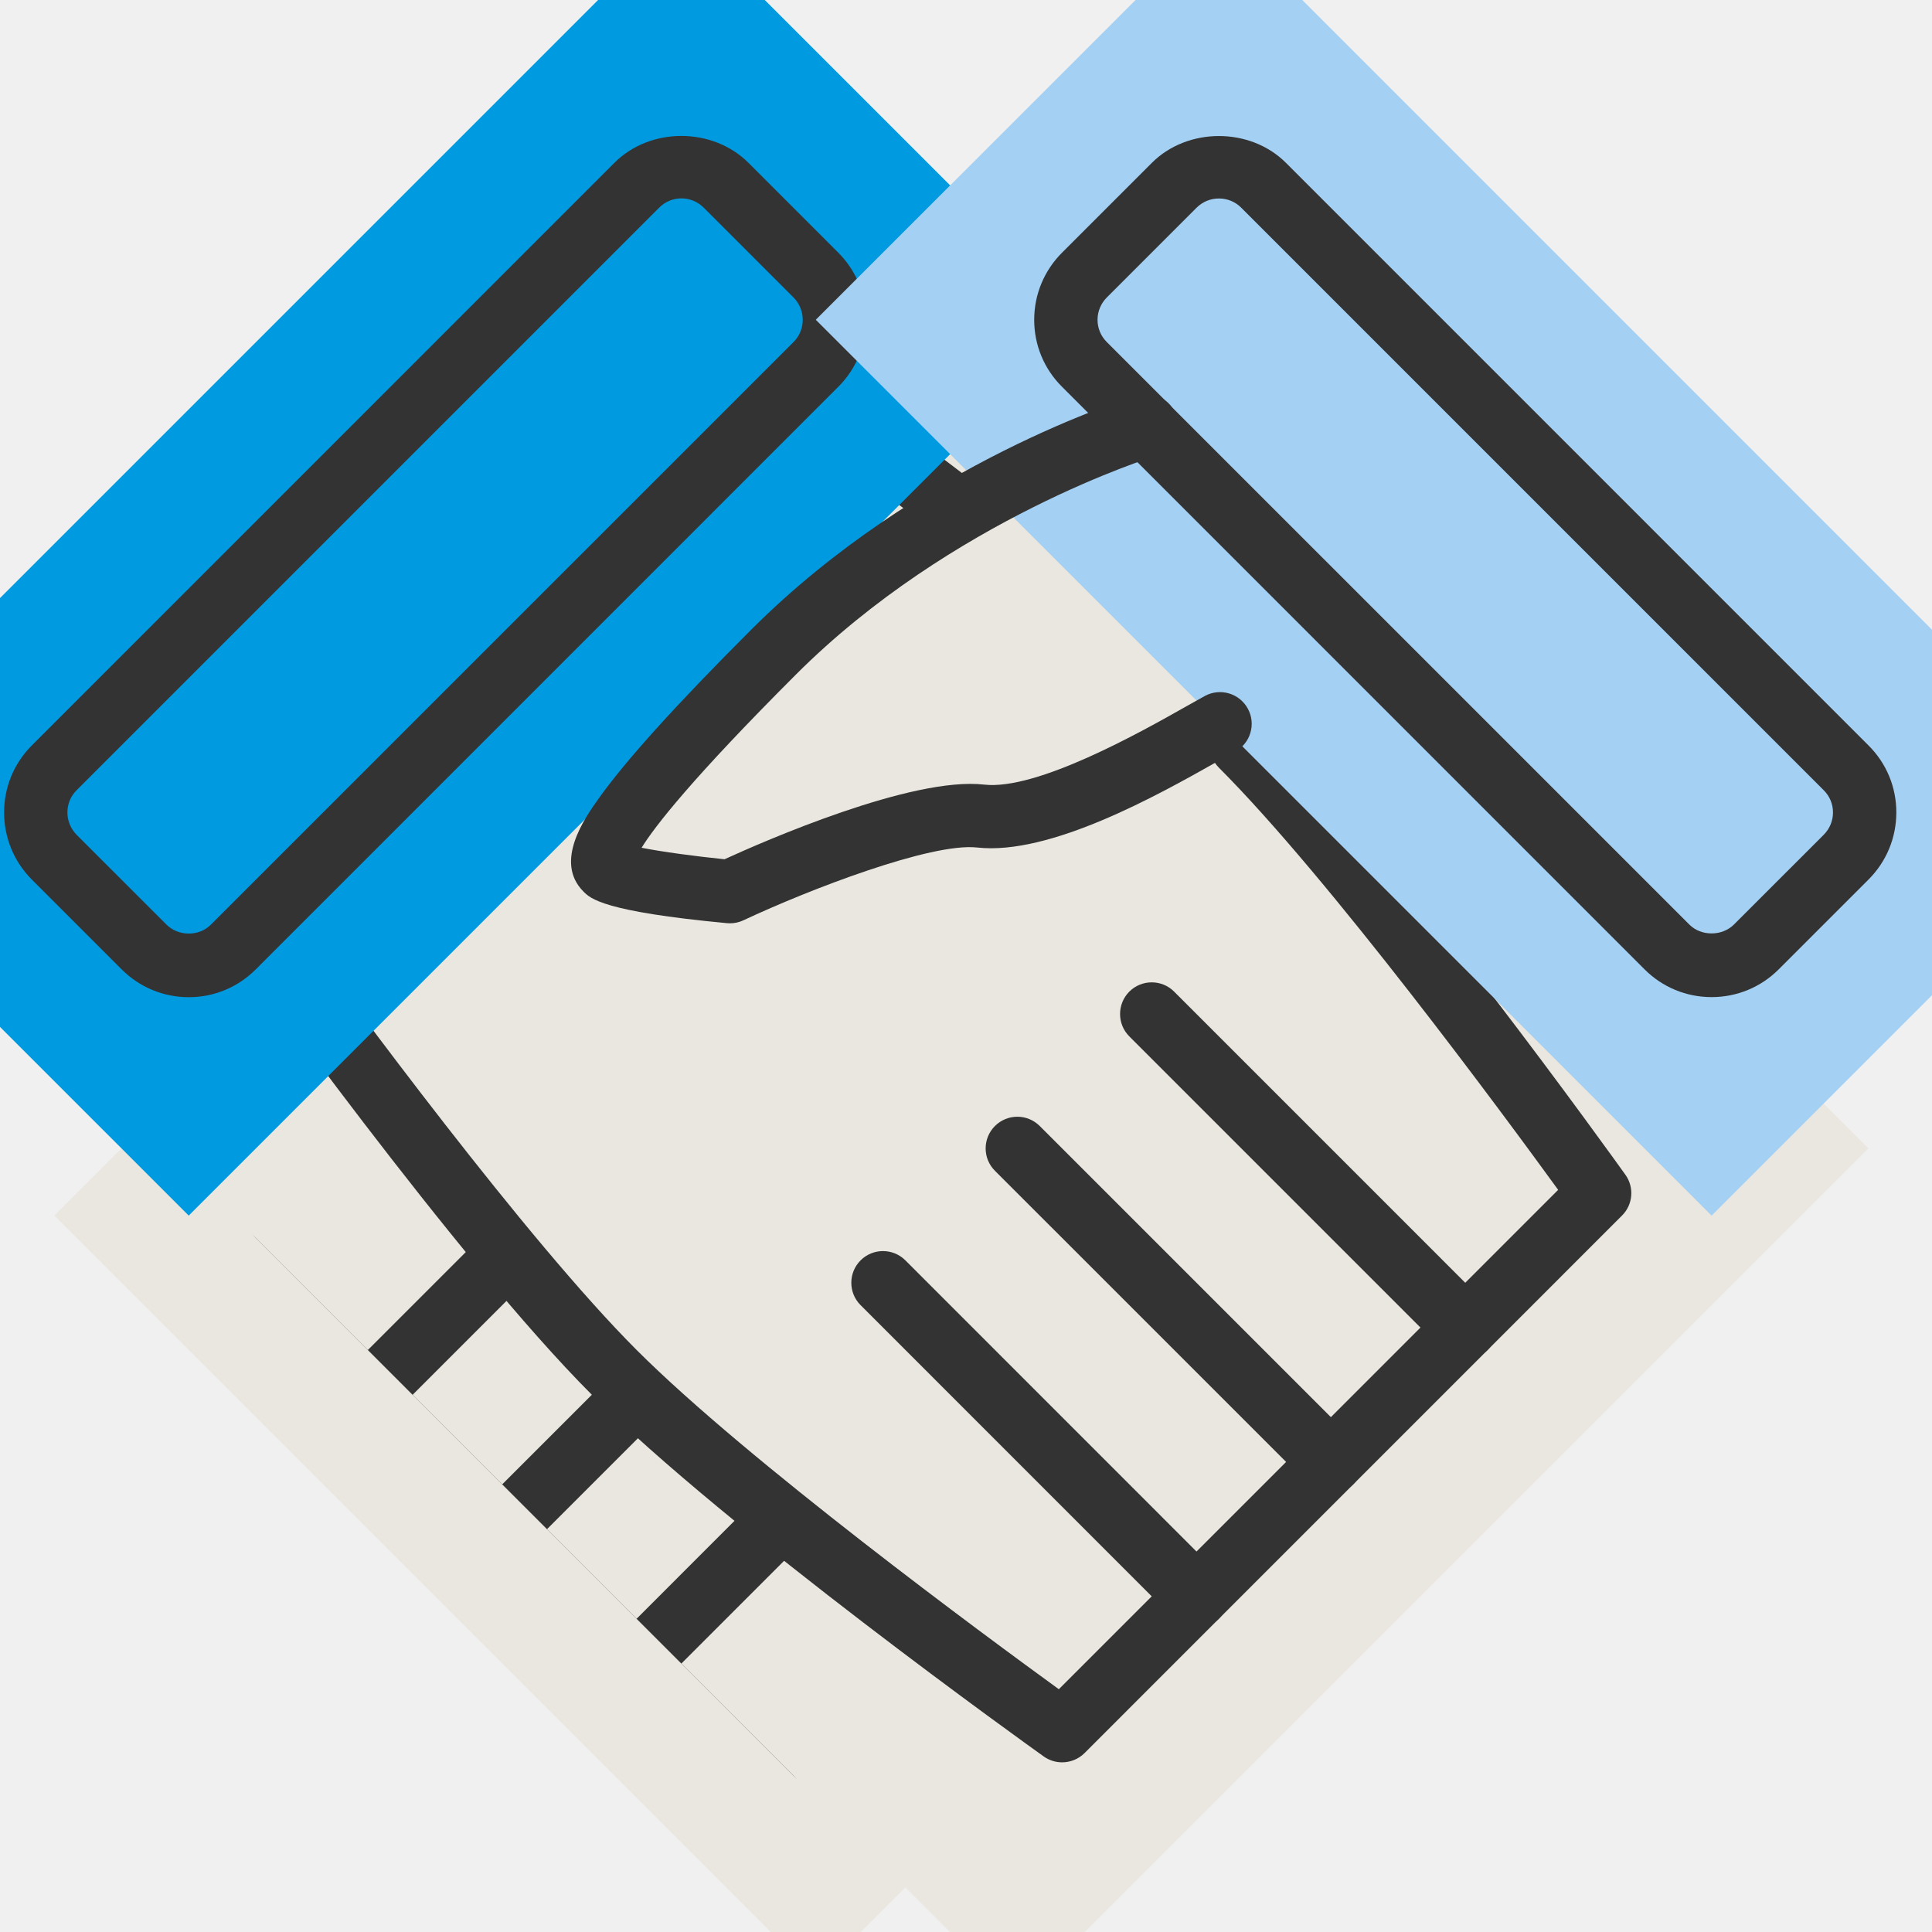
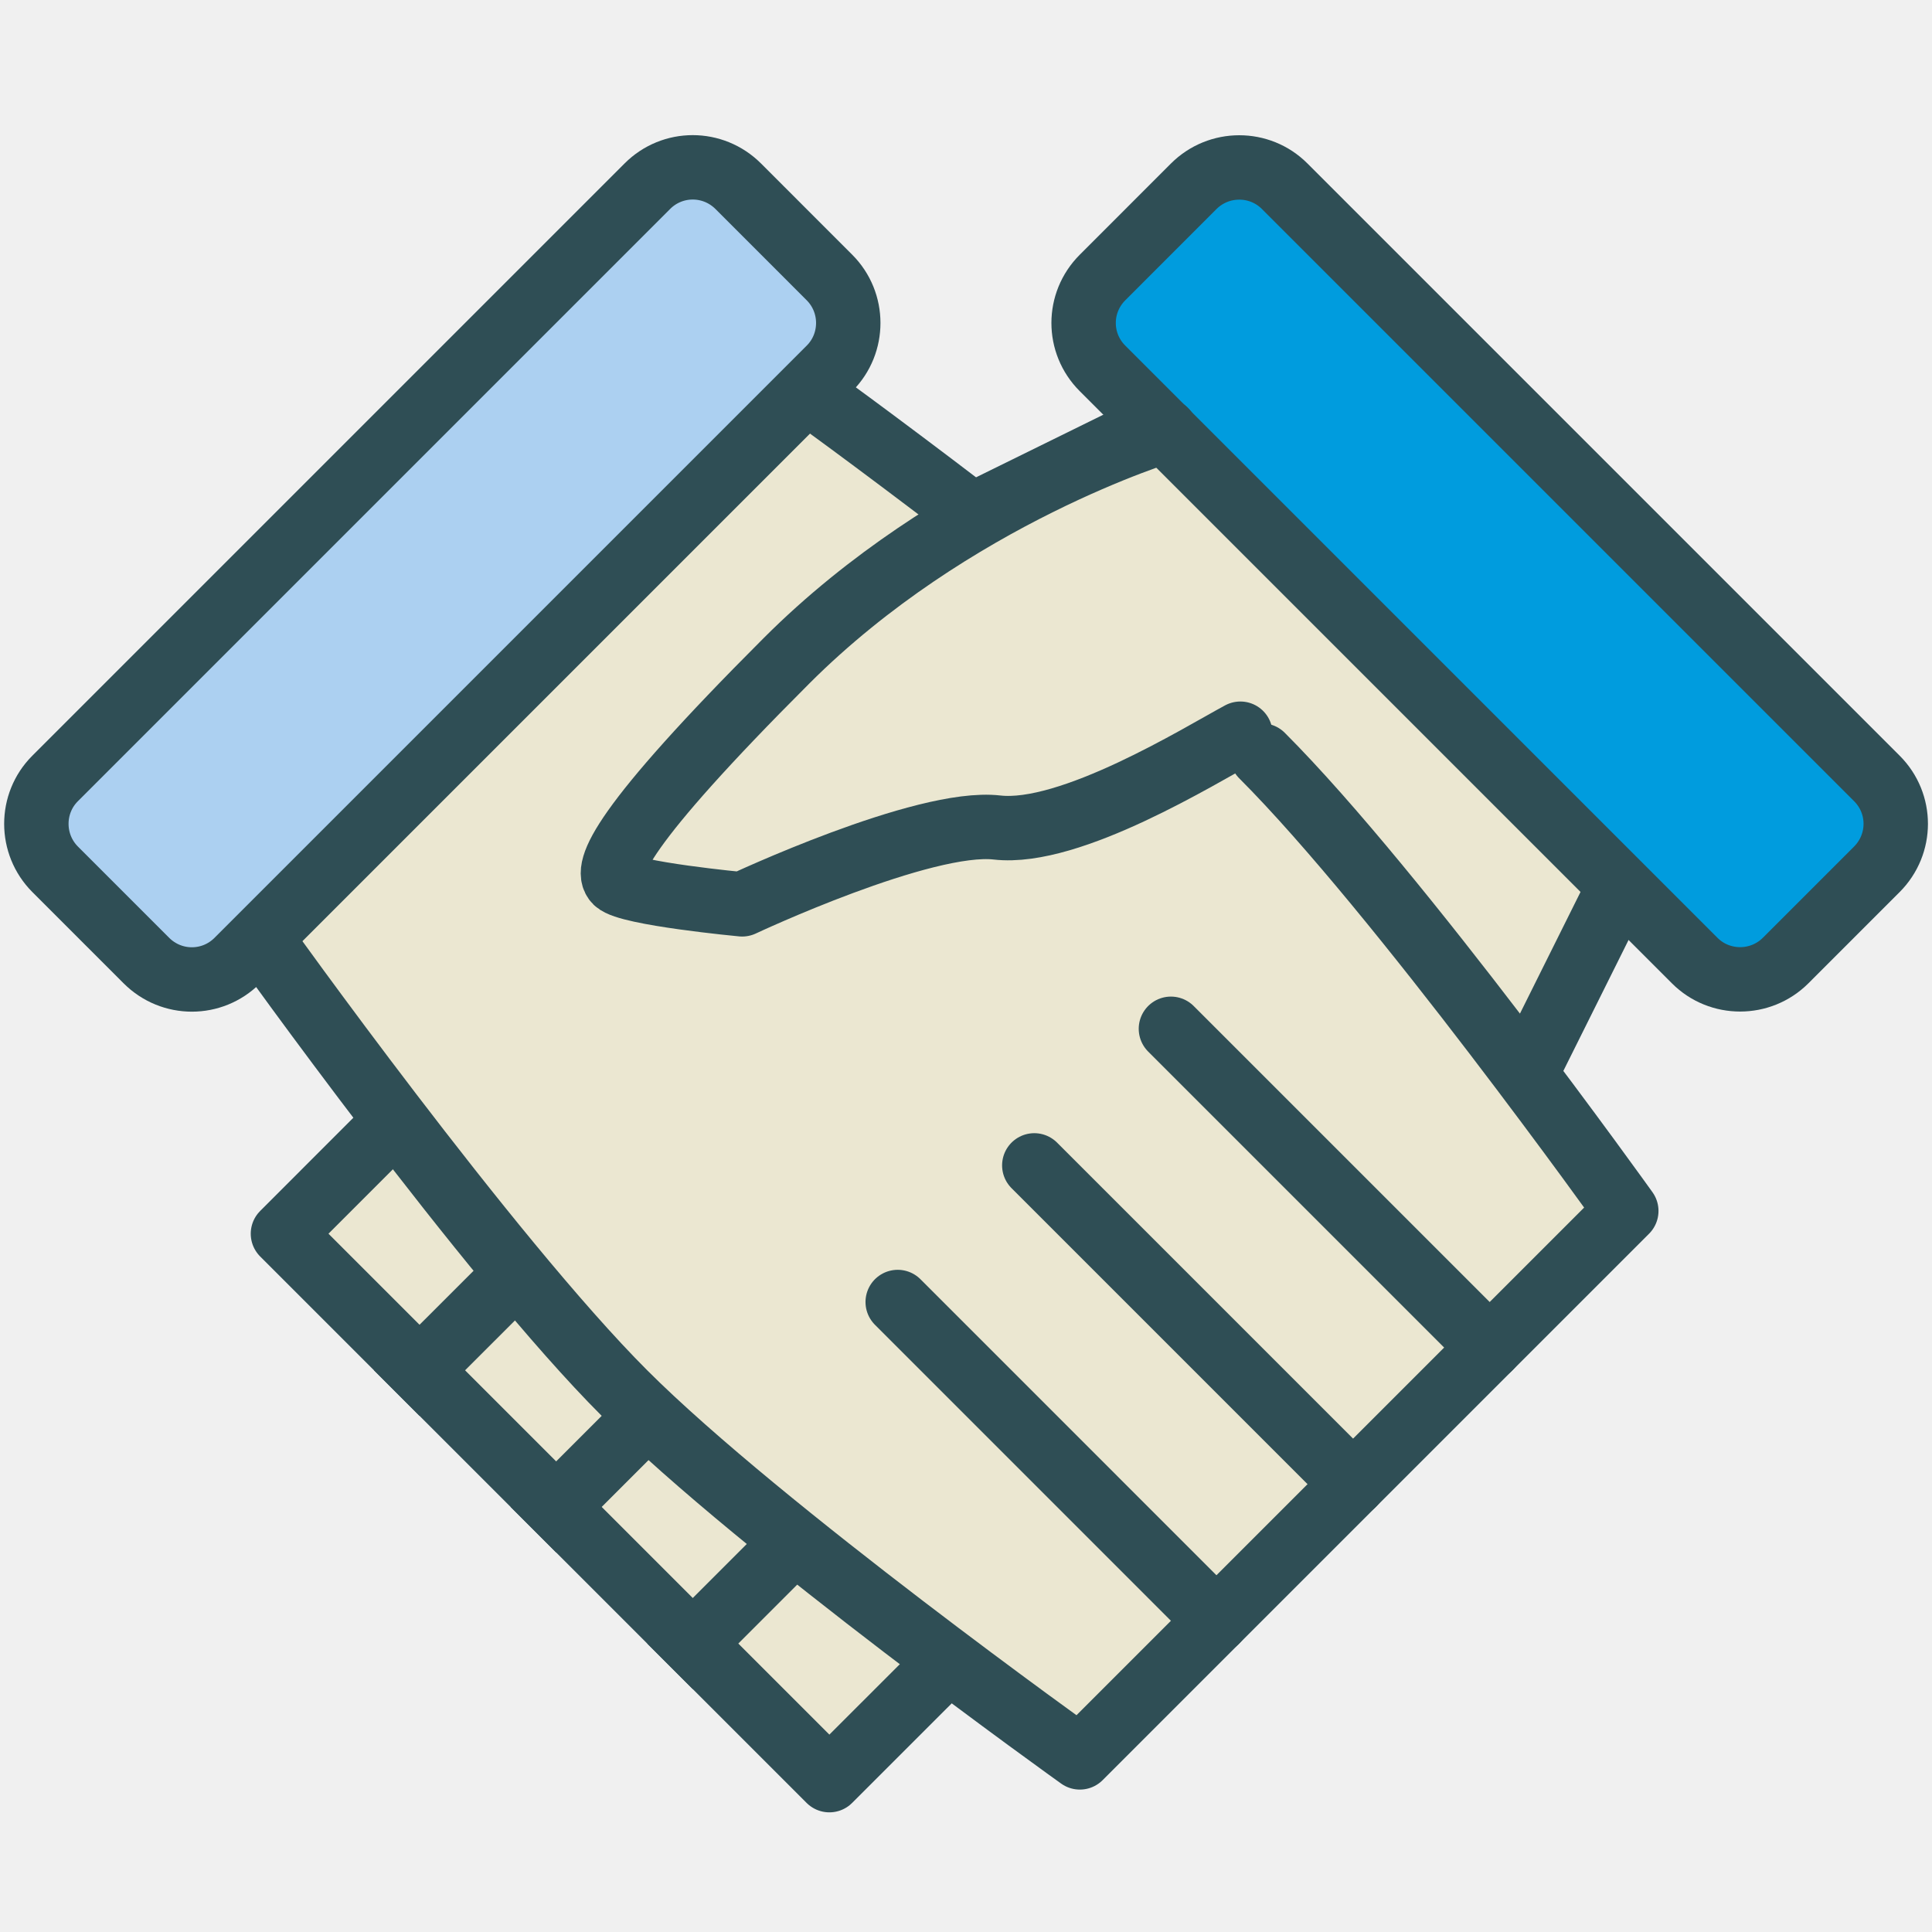
<svg xmlns="http://www.w3.org/2000/svg" xmlns:xlink="http://www.w3.org/1999/xlink" width="60px" height="60px" viewBox="0 0 60 60" version="1.1">
  <defs>
-     <path id="path-1" d="M20.944,17.458 L17.466,20.935 L0.774,4.243 L4.251,0.765" />
-     <path id="path-3" d="M24.734,16.537 L22.014,21.998 L0.164,7.347 L14.518,0.285 L26.38,15.052" />
-     <path id="path-5" d="M30.681,11.276 C34.854,15.45 41.809,25.187 41.809,25.187 L25.117,41.879 C25.117,41.879 15.38,34.924 11.206,30.75 C7.034,26.578 0.079,16.84 0.079,16.84 L16.77,0.149 C16.77,0.149 18.756,1.578 21.678,3.809" />
-     <path id="path-7" d="M18.793,0.768 C19.558,0.003 20.795,-1.27675648e-15 21.569,0.773 L24.353,3.558 C25.12,4.325 25.118,5.571 24.357,6.332 L6.263,24.427 C5.497,25.192 4.26,25.196 3.488,24.423 L0.702,21.638 C-0.065,20.87 -0.063,19.624 0.698,18.863 L18.793,0.768" />
-     <path id="path-9" d="M24.875,18.863 C25.641,19.628 25.645,20.865 24.871,21.638 L22.086,24.423 C21.319,25.19 20.072,25.188 19.311,24.427 L1.217,6.332 C0.451,5.567 0.448,4.33 1.221,3.558 L4.005,0.773 C4.773,0.005 6.02,0.008 6.781,0.768 L24.875,18.863" />
+     <path id="path-1" d="M21.293,17.749 L17.757,21.284 L0.787,4.314 L4.322,0.778 L21.293,17.749" />
+     <path id="path-3" d="M25.146,16.813 L22.381,22.365 L0.167,7.469 L14.76,0.29 L26.82,15.303 L25.146,16.813" />
+     <path id="path-5" d="M31.192,11.464 C35.435,15.707 42.506,25.607 42.506,25.607 L25.536,42.577 C25.536,42.577 15.636,35.506 11.393,31.263 C7.151,27.021 0.08,17.121 0.08,17.121 L17.05,0.151 C17.05,0.151 19.069,1.604 22.038,3.872 L31.192,11.464" />
+     <path id="path-7" d="M10.263,10.849 L0.364,0.95 L10.263,10.849" />
+     <path id="path-9" d="M10.021,10.092 L0.121,0.192 L10.021,10.092" />
+     <path id="path-11" d="M10.778,10.335 L0.879,0.435 L10.778,10.335" />
+     <path id="path-13" d="M19.106,0.781 C19.884,0.003 21.142,7.77156117e-16 21.928,0.785 L24.759,3.617 C25.539,4.397 25.537,5.664 24.763,6.438 L6.367,24.834 C5.589,25.612 4.331,25.616 3.545,24.83 L0.714,21.999 C-0.066,21.218 -0.064,19.951 0.71,19.178 L19.106,0.781" />
+     <path id="path-15" d="M25.29,19.178 C26.068,19.955 26.071,21.213 25.286,21.999 L22.455,24.83 C21.674,25.61 20.407,25.608 19.633,24.834 L1.237,6.438 C0.459,5.66 0.455,4.402 1.241,3.617 L4.072,0.785 C4.853,0.005 6.12,0.007 6.894,0.781 L25.29,19.178" />
+     <path id="path-17" d="M0.029,2.556 L2.151,0.435 L0.029,2.556" />
+     <path id="path-19" d="M0.272,2.799 L2.393,0.678 L0.272,2.799" />
+     <path id="path-21" d="M0.515,3.042 L2.636,0.92 L0.515,3.042" />
  </defs>
  <g id="Page-1" stroke="none" stroke-width="1" fill="none" fill-rule="evenodd">
-     <g id="Shakinghands" transform="translate(0, 4)">
-       <g id="Page-1">
-         <g id="Shakinghands">
-           <g id="outlined">
-             <g id="Imported-Layers">
-               <g id="Group-1544" transform="translate(7.868852, 29.5082)">
-                 <g id="mask-2" fill="#FFFFFF">
-                   <path d="M20.944,17.458 L17.466,20.935 L0.774,4.243 L4.251,0.765" id="path-1" />
-                 </g>
-                 <g id="Fill-1542-Clipped">
-                   <g id="mask-2" fill="#FFFFFF">
-                     <path d="M20.944,17.458 L17.466,20.935 L0.774,4.243 L4.251,0.765" id="path-1" />
-                   </g>
-                   <g>
-                     <mask id="mask-2" fill="white">
-                       <use xlink:href="#path-1" />
-                     </mask>
-                     <g id="path-1" />
-                     <path d="M-6.181,4.243 L4.251,-6.19 L27.899,17.458 L17.466,27.89 L-6.181,4.243" id="Fill-1542" fill="#E9E7DF" mask="url(#mask-2)" />
-                   </g>
-                 </g>
-               </g>
-               <path d="M25.335,51.427 C25.083,51.427 24.832,51.331 24.639,51.139 L7.948,34.447 C7.763,34.262 7.659,34.012 7.659,33.75 C7.659,33.49 7.763,33.24 7.948,33.055 L11.425,29.578 C11.809,29.194 12.432,29.194 12.815,29.578 C13.2,29.963 13.2,30.585 12.815,30.969 L10.034,33.75 L25.335,49.052 L28.117,46.271 C28.502,45.886 29.124,45.886 29.508,46.271 C29.893,46.655 29.893,47.277 29.508,47.662 L26.03,51.139 C25.838,51.331 25.587,51.427 25.335,51.427" id="Fill-1545" fill="#333333" />
-               <g id="Group-1548" transform="translate(24.59016, 6.885246)">
-                 <g id="mask-4" fill="#FFFFFF">
-                   <path d="M24.734,16.537 L22.014,21.998 L0.164,7.347 L14.518,0.285 L26.38,15.052" id="path-3" />
-                 </g>
-                 <g id="Fill-1546-Clipped">
-                   <g id="mask-4" fill="#FFFFFF">
-                     <path d="M24.734,16.537 L22.014,21.998 L0.164,7.347 L14.518,0.285 L26.38,15.052" id="path-3" />
-                   </g>
-                   <g>
-                     <mask id="mask-4" fill="white">
-                       <use xlink:href="#path-3" />
-                     </mask>
-                     <g id="path-3" />
-                     <path d="M10.872,-10.316 L36.078,14.89 L18.415,32.552 L-6.791,7.347 L10.872,-10.316" id="Fill-1546" fill="#E9E7DF" mask="url(#mask-4)" />
-                   </g>
-                 </g>
-               </g>
-               <path d="M46.604,29.867 C46.411,29.867 46.221,29.811 46.056,29.7 L24.207,15.048 C23.915,14.853 23.75,14.517 23.773,14.166 C23.796,13.816 24.005,13.504 24.321,13.349 L38.674,6.288 C39.089,6.084 39.586,6.195 39.875,6.555 L51.738,21.322 C52.078,21.745 52.01,22.363 51.587,22.704 C51.163,23.044 50.545,22.977 50.204,22.553 L38.835,8.401 L26.716,14.363 L46.223,27.444 L48.444,22.984 C48.685,22.497 49.274,22.298 49.763,22.541 C50.249,22.783 50.446,23.374 50.204,23.86 L47.485,29.321 C47.359,29.575 47.13,29.762 46.857,29.835 C46.773,29.856 46.689,29.867 46.604,29.867" id="Fill-1549" fill="#333333" />
-               <g id="Group-1552" transform="translate(7.868852, 7.868852)">
-                 <g id="mask-6" fill="#FFFFFF">
-                   <path d="M30.681,11.276 C34.854,15.45 41.809,25.187 41.809,25.187 L25.117,41.879 C25.117,41.879 15.38,34.924 11.206,30.75 C7.034,26.578 0.079,16.84 0.079,16.84 L16.77,0.149 C16.77,0.149 18.756,1.578 21.678,3.809" id="path-5" />
-                 </g>
-                 <g id="Fill-1550-Clipped">
-                   <g id="mask-6" fill="#FFFFFF">
-                     <path d="M30.681,11.276 C34.854,15.45 41.809,25.187 41.809,25.187 L25.117,41.879 C25.117,41.879 15.38,34.924 11.206,30.75 C7.034,26.578 0.079,16.84 0.079,16.84 L16.77,0.149 C16.77,0.149 18.756,1.578 21.678,3.809" id="path-5" />
-                   </g>
-                   <g>
-                     <mask id="mask-6" fill="white">
-                       <use xlink:href="#path-5" />
-                     </mask>
-                     <g id="path-5" />
-                     <path d="M18.162,-8.198 L50.155,23.795 L23.726,50.225 L-8.268,18.232 L18.162,-8.198" id="Fill-1550" fill="#E9E7DF" mask="url(#mask-6)" />
-                   </g>
-                 </g>
-               </g>
-               <path d="M32.985,50.731 C32.787,50.731 32.586,50.671 32.415,50.549 C32.013,50.263 22.563,43.498 18.381,39.316 C14.197,35.132 7.433,25.681 7.147,25.281 C6.868,24.89 6.912,24.354 7.252,24.014 L23.944,7.321 C24.284,6.981 24.822,6.935 25.215,7.219 C25.234,7.233 27.245,8.681 30.144,10.895 C30.575,11.226 30.658,11.843 30.328,12.274 C29.998,12.704 29.381,12.79 28.95,12.459 C27.062,11.017 25.558,9.905 24.741,9.307 L9.235,24.813 C10.884,27.083 16.334,34.487 19.771,37.925 C23.209,41.363 30.613,46.812 32.883,48.46 L48.39,32.952 C46.742,30.682 41.291,23.278 37.854,19.841 C37.47,19.457 37.47,18.834 37.854,18.45 C38.239,18.066 38.861,18.066 39.245,18.45 C43.428,22.633 50.192,32.083 50.479,32.484 C50.758,32.875 50.714,33.411 50.373,33.75 L33.682,50.443 C33.491,50.633 33.239,50.731 32.985,50.731" id="Fill-1553" fill="#333333" />
-               <path d="M45.506,38.213 C45.254,38.213 45.002,38.117 44.81,37.925 L35.072,28.186 C34.689,27.803 34.689,27.18 35.072,26.795 C35.457,26.412 36.08,26.412 36.463,26.795 L46.201,36.534 C46.585,36.918 46.585,37.54 46.201,37.925 C46.008,38.117 45.757,38.213 45.506,38.213" id="Fill-1557" fill="#333333" />
-               <path d="M41.332,42.386 C41.08,42.386 40.829,42.289 40.637,42.097 L30.899,32.36 C30.514,31.976 30.514,31.353 30.899,30.969 C31.284,30.585 31.906,30.585 32.29,30.969 L42.028,40.707 C42.412,41.09 42.412,41.713 42.028,42.097 C41.836,42.289 41.584,42.386 41.332,42.386" id="Fill-1561" fill="#333333" />
-               <path d="M37.159,46.559 C36.907,46.559 36.656,46.463 36.463,46.271 L26.727,36.533 C26.342,36.149 26.342,35.526 26.727,35.141 C27.111,34.758 27.733,34.758 28.117,35.141 L37.854,44.88 C38.239,45.265 38.239,45.886 37.854,46.271 C37.662,46.463 37.41,46.559 37.159,46.559" id="Fill-1565" fill="#333333" />
-               <g id="Group-1568" transform="translate(0.983607, 0.983607)">
-                 <g id="mask-14" fill="#FFFFFF">
-                   <path d="M18.793,0.768 C19.558,0.003 20.795,-1.27675648e-15 21.569,0.773 L24.353,3.558 C25.12,4.325 25.118,5.571 24.357,6.332 L6.263,24.427 C5.497,25.192 4.26,25.196 3.488,24.423 L0.702,21.638 C-0.065,20.87 -0.063,19.624 0.698,18.863 L18.793,0.768" id="path-13" />
-                 </g>
-                 <g id="Fill-1566-Clipped">
-                   <g id="mask-8" fill="#FFFFFF">
-                     <path d="M18.793,0.768 C19.558,0.003 20.795,-1.27675648e-15 21.569,0.773 L24.353,3.558 C25.12,4.325 25.118,5.571 24.357,6.332 L6.263,24.427 C5.497,25.192 4.26,25.196 3.488,24.423 L0.702,21.638 C-0.065,20.87 -0.063,19.624 0.698,18.863 L18.793,0.768" id="path-7" />
-                   </g>
-                   <g id="path-13" />
-                   <g>
-                     <mask id="mask-8" fill="white">
-                       <use xlink:href="#path-7" />
-                     </mask>
-                     <g id="path-7" />
-                     <path d="M20.179,-7.572 L32.698,4.947 L4.877,32.768 L-7.643,20.249 L20.179,-7.572" id="Fill-1566" fill="#009AE1" mask="url(#mask-8)" />
-                   </g>
-                 </g>
-               </g>
-               <path d="M5.862,26.969 C5.076,26.969 4.335,26.662 3.776,26.103 L0.99,23.317 C-0.159,22.168 -0.161,20.299 0.987,19.152 L19.081,1.056 C20.193,-0.057 22.128,-0.057 23.247,1.059 L26.032,3.845 C27.182,4.995 27.184,6.865 26.036,8.01 L7.942,26.106 C7.385,26.662 6.647,26.969 5.862,26.969 L5.862,26.969 L5.862,26.969 Z M21.161,2.161 C20.902,2.161 20.657,2.263 20.473,2.447 L2.377,20.543 C1.997,20.922 1.999,21.543 2.381,21.927 L5.166,24.711 C5.541,25.086 6.181,25.086 6.55,24.715 L24.645,6.621 C25.026,6.24 25.024,5.619 24.641,5.236 L21.857,2.451 C21.669,2.264 21.422,2.161 21.161,2.161 L21.161,2.161 L21.161,2.161 Z" id="Fill-1569" fill="#333333" />
-               <g id="Group-1572" transform="translate(32.45902, 0.983607)">
-                 <g id="Fill-1570-Clipped">
-                   <g id="mask-10" fill="#FFFFFF">
-                     <path d="M24.875,18.863 C25.641,19.628 25.645,20.865 24.871,21.638 L22.086,24.423 C21.319,25.19 20.072,25.188 19.311,24.427 L1.217,6.332 C0.451,5.567 0.448,4.33 1.221,3.558 L4.005,0.773 C4.773,0.005 6.02,0.008 6.781,0.768 L24.875,18.863" id="path-9" />
-                   </g>
-                   <g>
-                     <mask id="mask-10" fill="white">
-                       <use xlink:href="#path-9" />
-                     </mask>
-                     <g id="path-9" />
-                     <path d="M33.216,20.249 L20.697,32.768 L-7.124,4.947 L5.395,-7.572 L33.216,20.249" id="Fill-1570" fill="#A4D0F3" mask="url(#mask-10)" />
-                   </g>
-                 </g>
-               </g>
-               <path d="M53.155,26.966 C52.368,26.966 51.63,26.66 51.075,26.106 L32.98,8.01 C32.424,7.455 32.117,6.716 32.118,5.931 C32.118,5.145 32.426,4.404 32.984,3.845 L35.769,1.06 C36.881,-0.053 38.826,-0.053 39.935,1.056 L58.03,19.152 C58.587,19.708 58.893,20.446 58.892,21.231 C58.892,22.018 58.585,22.759 58.026,23.317 L55.241,26.102 C54.685,26.659 53.944,26.966 53.155,26.966 L53.155,26.966 L53.155,26.966 Z M37.855,2.164 C37.591,2.164 37.345,2.266 37.16,2.451 L34.375,5.236 C34.188,5.424 34.085,5.67 34.085,5.931 C34.085,6.191 34.186,6.436 34.371,6.621 L52.466,24.715 C52.831,25.08 53.481,25.08 53.85,24.711 L56.635,21.927 C56.822,21.74 56.925,21.493 56.925,21.231 C56.925,20.971 56.824,20.727 56.639,20.543 L38.544,2.447 C38.362,2.265 38.117,2.164 37.855,2.164 L37.855,2.164 L37.855,2.164 Z" id="Fill-1573" fill="#333333" />
-               <path d="M12.815,39.316 L11.425,37.925 L14.903,34.447 L16.293,35.838 L12.815,39.316" id="Fill-1577" fill="#333333" />
-               <path d="M16.989,43.488 L15.598,42.097 L19.076,38.62 L20.467,40.011 L16.989,43.488" id="Fill-1581" fill="#333333" />
-               <path d="M21.162,47.662 L19.771,46.271 L23.248,42.793 L24.639,44.184 L21.162,47.662" id="Fill-1585" fill="#333333" />
-               <path d="M22.671,24.674 C22.641,24.674 22.609,24.673 22.579,24.67 C18.741,24.309 18.338,23.907 18.122,23.69 C17.196,22.766 18.165,21.4 18.579,20.817 C19.421,19.631 20.974,17.91 23.329,15.556 C28.515,10.37 35.038,8.364 35.313,8.281 C35.835,8.124 36.382,8.419 36.538,8.938 C36.695,9.457 36.401,10.006 35.881,10.164 C35.819,10.182 29.545,12.122 24.72,16.947 C21.499,20.168 20.339,21.658 19.925,22.328 C20.562,22.454 21.58,22.591 22.5,22.685 C23.721,22.127 28.323,20.108 30.568,20.367 C32.206,20.55 35.431,18.734 36.808,17.955 C37.052,17.816 37.261,17.699 37.423,17.611 C37.901,17.355 38.498,17.534 38.755,18.013 C39.013,18.491 38.833,19.087 38.355,19.345 C38.202,19.426 38.006,19.537 37.775,19.668 C35.972,20.685 32.61,22.575 30.343,22.32 C28.922,22.164 25.135,23.62 23.089,24.58 C22.958,24.642 22.815,24.674 22.671,24.674" id="Fill-1586" fill="#333333" />
-             </g>
-           </g>
-         </g>
+     <g id="Shakinghands" transform="translate(1, 5)">
+       <g id="Group-3" transform="translate(7, 29)">
+         <mask id="mask-2" fill="white">
+           <use xlink:href="#path-1" />
+         </mask>
+         <g id="Clip-2" />
+         <path d="M-6.284,4.314 L4.322,-6.293 L28.364,17.749 L17.757,28.355" id="Fill-1" fill="#EBE7D1" mask="url(#mask-2)" />
      </g>
+       <path d="M28.293,46.749 L24.757,50.284 L7.787,33.314 L11.322,29.778" id="Stroke-4" stroke="#2F4E55" stroke-width="2" stroke-linecap="round" stroke-linejoin="round" />
+       <g id="Group-8" transform="translate(24, 6)">
+         <mask id="mask-4" fill="white">
+           <use xlink:href="#path-3" />
+         </mask>
+         <g id="Clip-7" />
+         <path d="M11.053,-10.488 L36.679,15.138 L18.722,33.095 L-6.904,7.469" id="Fill-6" fill="#EBE7D1" mask="url(#mask-4)" />
+       </g>
+       <path d="M49.146,22.813 L46.381,28.365 L24.167,13.469 L38.76,6.29 L50.82,21.303" id="Stroke-9" stroke="#2F4E55" stroke-width="2" stroke-linecap="round" stroke-linejoin="round" />
+       <g id="Group-13" transform="translate(7, 7)">
+         <mask id="mask-6" fill="white">
+           <use xlink:href="#path-5" />
+         </mask>
+         <g id="Clip-12" />
+         <path d="M18.464,-8.335 L50.991,24.192 L24.121,51.062 L-8.406,18.536" id="Fill-11" fill="#EBE7D1" mask="url(#mask-6)" />
+       </g>
+       <path d="M38.192,18.464 C42.435,22.707 49.506,32.607 49.506,32.607 L32.536,49.577 C32.536,49.577 22.636,42.506 18.393,38.263 C14.151,34.021 7.08,24.121 7.08,24.121 L24.05,7.151 C24.05,7.151 26.069,8.604 29.038,10.872" id="Stroke-14" stroke="#2F4E55" stroke-width="2" stroke-linecap="round" stroke-linejoin="round" />
+       <g id="Group-18" transform="translate(35, 26)">
+         <mask id="mask-8" fill="white">
+           <use xlink:href="#path-7" />
+         </mask>
+         <g id="Clip-17" />
+         <path d="M0.364,-6.121 L17.335,10.849 L10.263,17.92 L-6.707,0.95" id="Fill-16" fill="#D8D8D9" mask="url(#mask-8)" />
+       </g>
+       <path d="M45.263,36.849 L35.364,26.95" id="Stroke-19" stroke="#2F4E55" stroke-width="2" stroke-linecap="round" stroke-linejoin="round" />
+       <g id="Group-23" transform="translate(31, 31)">
+         <mask id="mask-10" fill="white">
+           <use xlink:href="#path-9" />
+         </mask>
+         <g id="Clip-22" />
+         <path d="M0.121,-6.879 L17.092,10.092 L10.021,17.163 L-6.95,0.192" id="Fill-21" fill="#D8D8D9" mask="url(#mask-10)" />
+       </g>
+       <path d="M41.021,41.092 L31.121,31.192" id="Stroke-24" stroke="#2F4E55" stroke-width="2" stroke-linecap="round" stroke-linejoin="round" />
+       <g id="Group-28" transform="translate(26, 35)">
+         <mask id="mask-12" fill="white">
+           <use xlink:href="#path-11" />
+         </mask>
+         <g id="Clip-27" />
+         <path d="M0.879,-6.636 L17.849,10.335 L10.778,17.406 L-6.192,0.435" id="Fill-26" fill="#D8D8D9" mask="url(#mask-12)" />
+       </g>
+       <path d="M36.778,45.335 L26.879,35.435" id="Stroke-29" stroke="#2F4E55" stroke-width="2" stroke-linecap="round" stroke-linejoin="round" />
+       <g id="Group-33">
+         <mask id="mask-14" fill="white">
+           <use xlink:href="#path-13" />
+         </mask>
+         <g id="Clip-32" />
+         <path d="M20.515,-7.698 L33.243,5.029 L4.958,33.314 L-7.77,20.586" id="Fill-31" fill="#ACD0F1" mask="url(#mask-14)" />
+       </g>
+       <path d="M19.106,0.781 C19.884,0.003 21.142,7.77156117e-16 21.928,0.785 L24.759,3.617 C25.539,4.397 25.537,5.664 24.763,6.438 L6.367,24.834 C5.589,25.612 4.331,25.616 3.545,24.83 L0.714,21.999 C-0.066,21.218 -0.064,19.951 0.71,19.177 L19.106,0.781 L19.106,0.781 Z" id="Stroke-34" stroke="#2F4E55" stroke-width="2" stroke-linecap="round" stroke-linejoin="round" />
+       <g id="Group-38" transform="translate(32, 0)">
+         <mask id="mask-16" fill="white">
+           <use xlink:href="#path-15" />
+         </mask>
+         <g id="Clip-37" />
+         <path d="M33.77,20.586 L21.042,33.314 L-7.243,5.029 L5.485,-7.698" id="Fill-36" fill="#009CDE" mask="url(#mask-16)" />
+       </g>
+       <path d="M57.29,19.177 C58.068,19.955 58.071,21.213 57.286,21.999 L54.455,24.83 C53.674,25.61 52.407,25.608 51.633,24.834 L33.237,6.438 C32.459,5.66 32.455,4.402 33.241,3.617 L36.072,0.785 C36.853,0.005 38.12,0.007 38.894,0.781 L57.29,19.177 L57.29,19.177 Z" id="Stroke-39" stroke="#2F4E55" stroke-width="2" stroke-linecap="round" stroke-linejoin="round" />
+       <g id="Group-43" transform="translate(12, 35)">
+         <mask id="mask-18" fill="white">
+           <use xlink:href="#path-17" />
+         </mask>
+         <g id="Clip-42" />
+         <path d="M2.151,-6.636 L9.222,0.435 L0.029,9.627 L-7.042,2.556" id="Fill-41" fill="#D8D8D9" mask="url(#mask-18)" />
+       </g>
+       <path d="M12.029,37.556 L14.151,35.435" id="Stroke-44" stroke="#2F4E55" stroke-width="2" stroke-linecap="square" stroke-linejoin="round" />
+       <g id="Group-48" transform="translate(16, 39)">
+         <mask id="mask-20" fill="white">
+           <use xlink:href="#path-19" />
+         </mask>
+         <g id="Clip-47" />
+         <path d="M2.393,-6.393 L9.464,0.678 L0.272,9.87 L-6.799,2.799" id="Fill-46" fill="#D8D8D9" mask="url(#mask-20)" />
+       </g>
+       <path d="M16.272,41.799 L18.393,39.678" id="Stroke-49" stroke="#2F4E55" stroke-width="2" stroke-linecap="square" stroke-linejoin="round" />
+       <g id="Group-53" transform="translate(20, 43)">
+         <mask id="mask-22" fill="white">
+           <use xlink:href="#path-21" />
+         </mask>
+         <g id="Clip-52" />
+         <path d="M2.636,-6.151 L9.707,0.92 L0.515,10.113 L-6.556,3.042" id="Fill-51" fill="#D8D8D9" mask="url(#mask-22)" />
+       </g>
+       <path d="M20.515,46.042 L22.636,43.92" id="Stroke-54" stroke="#2F4E55" stroke-width="2" stroke-linecap="square" stroke-linejoin="round" />
+       <path d="M35.19,8.376 C35.19,8.376 28.58,10.367 23.425,15.522 C18.27,20.677 17.756,22.004 18.131,22.378 C18.505,22.752 22.049,23.085 22.049,23.085 C22.049,23.085 27.683,20.437 29.963,20.699 C32.243,20.96 36.273,18.457 37.521,17.786" id="Stroke-56" stroke="#2F4E55" stroke-width="2" stroke-linecap="round" stroke-linejoin="round" />
    </g>
  </g>
</svg>
